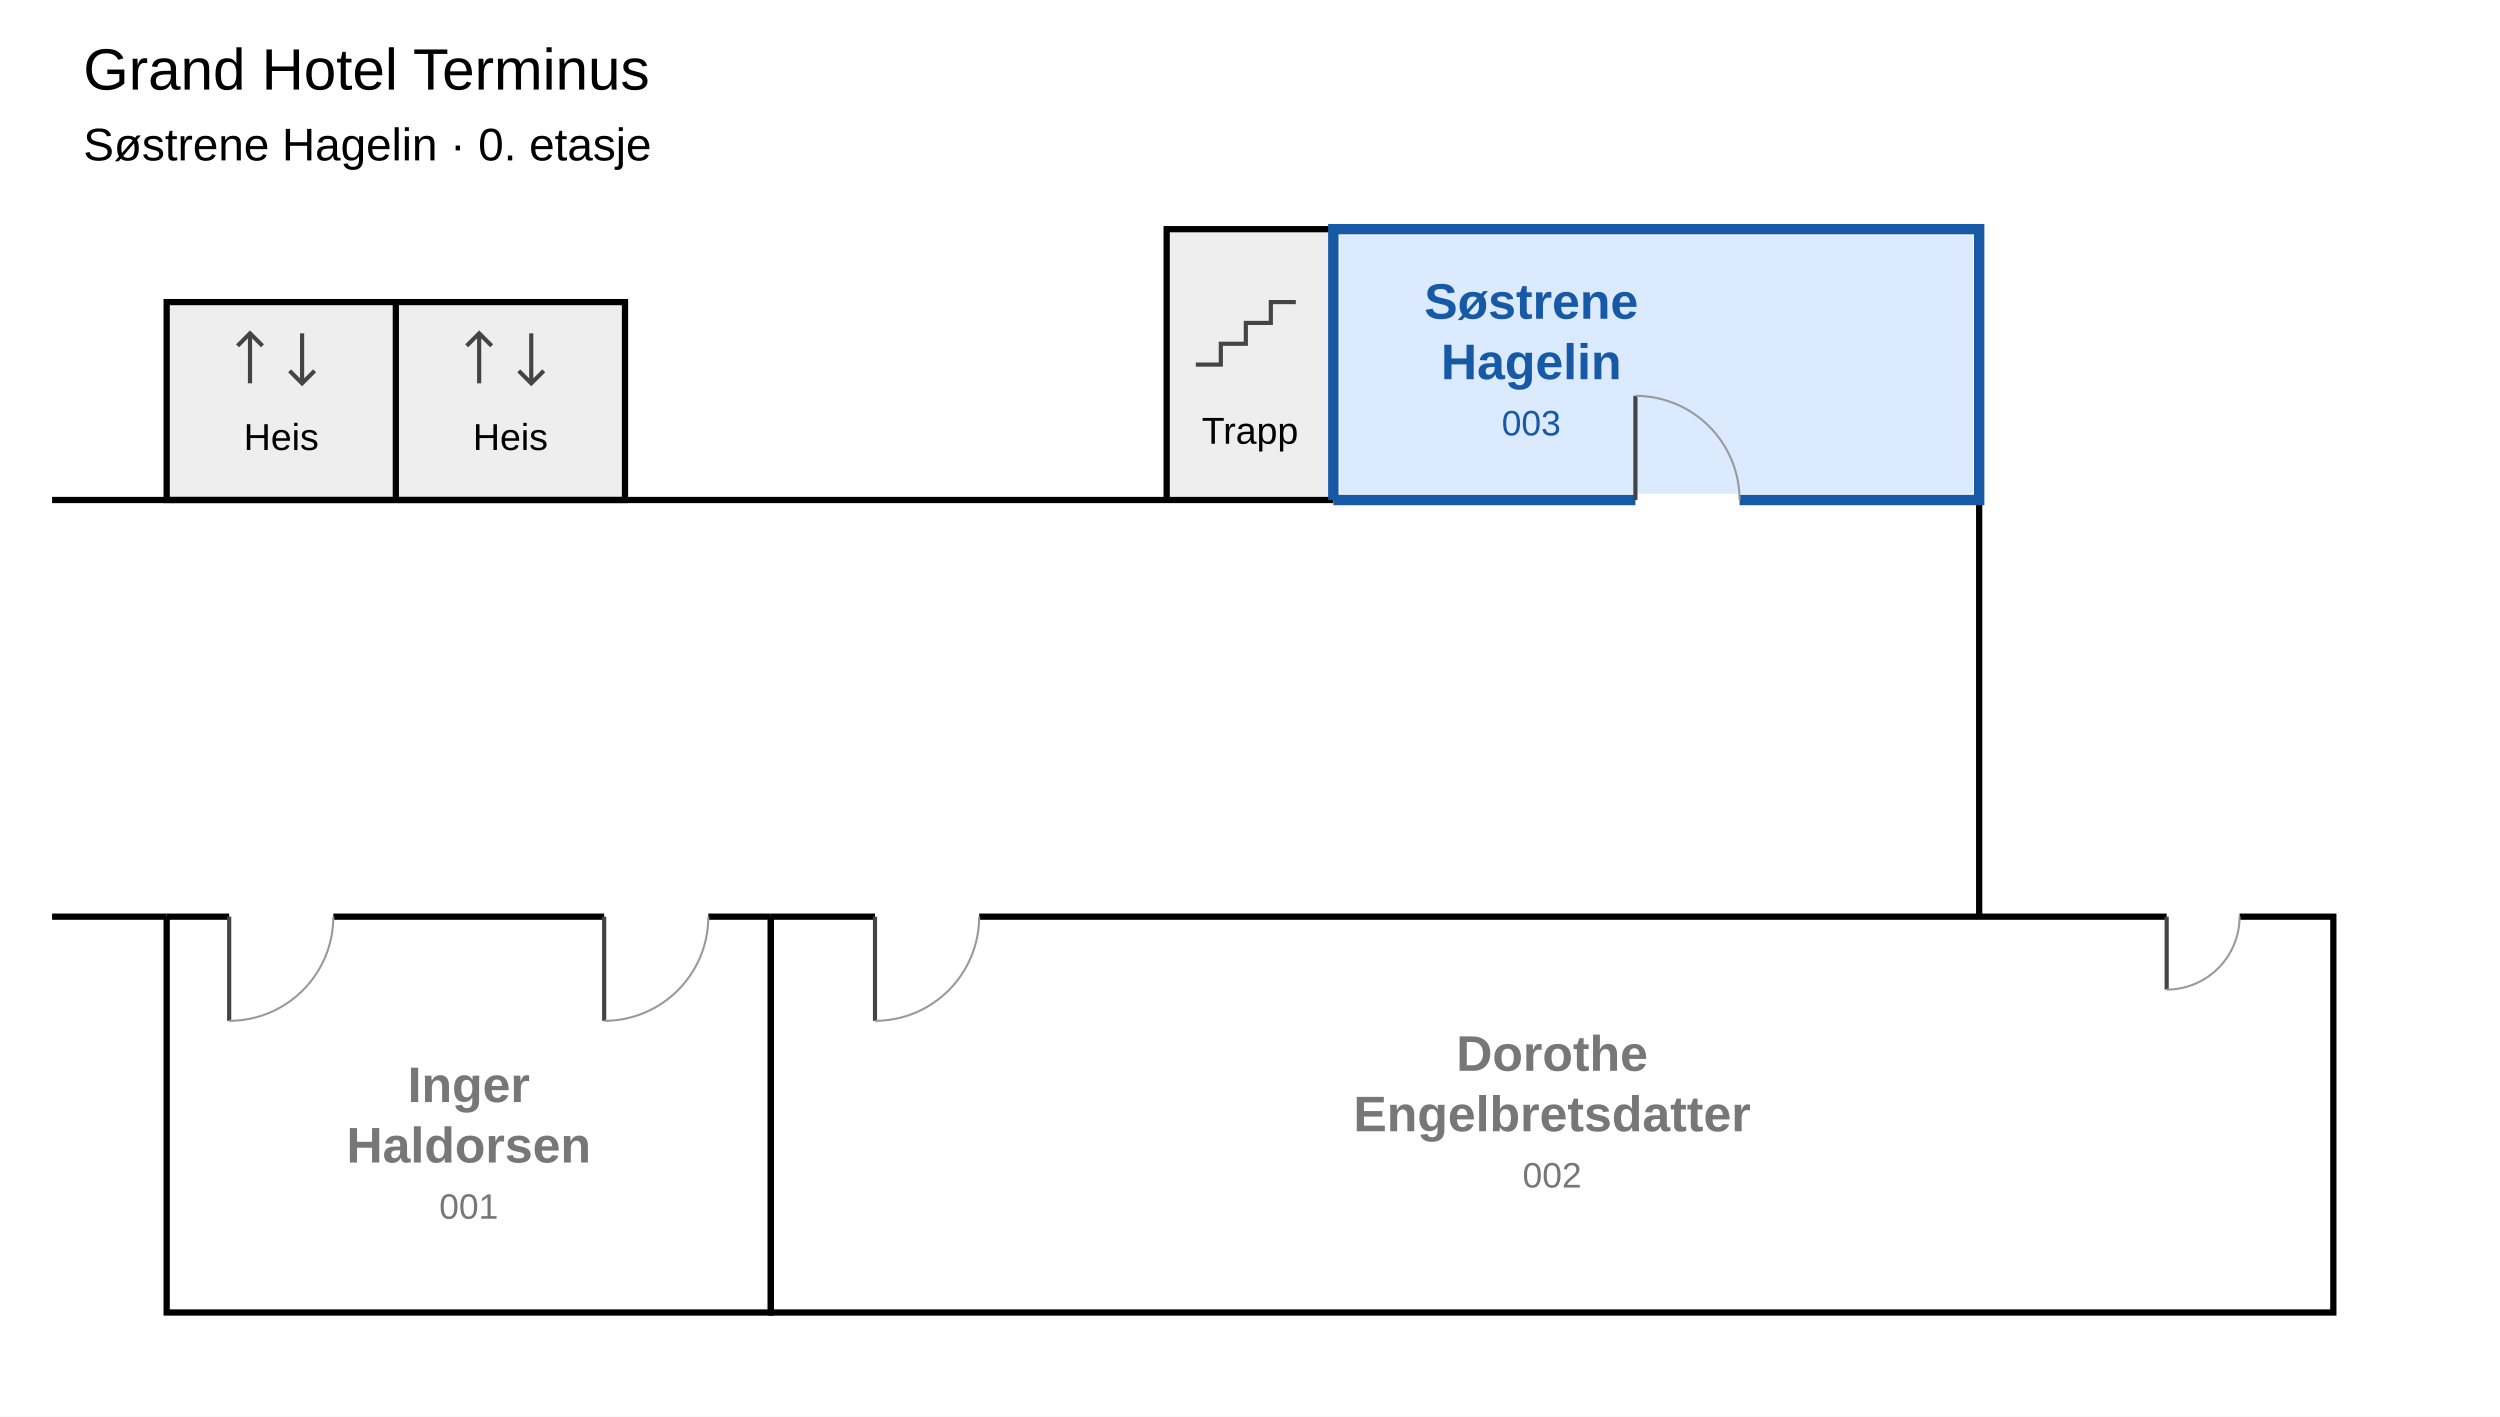
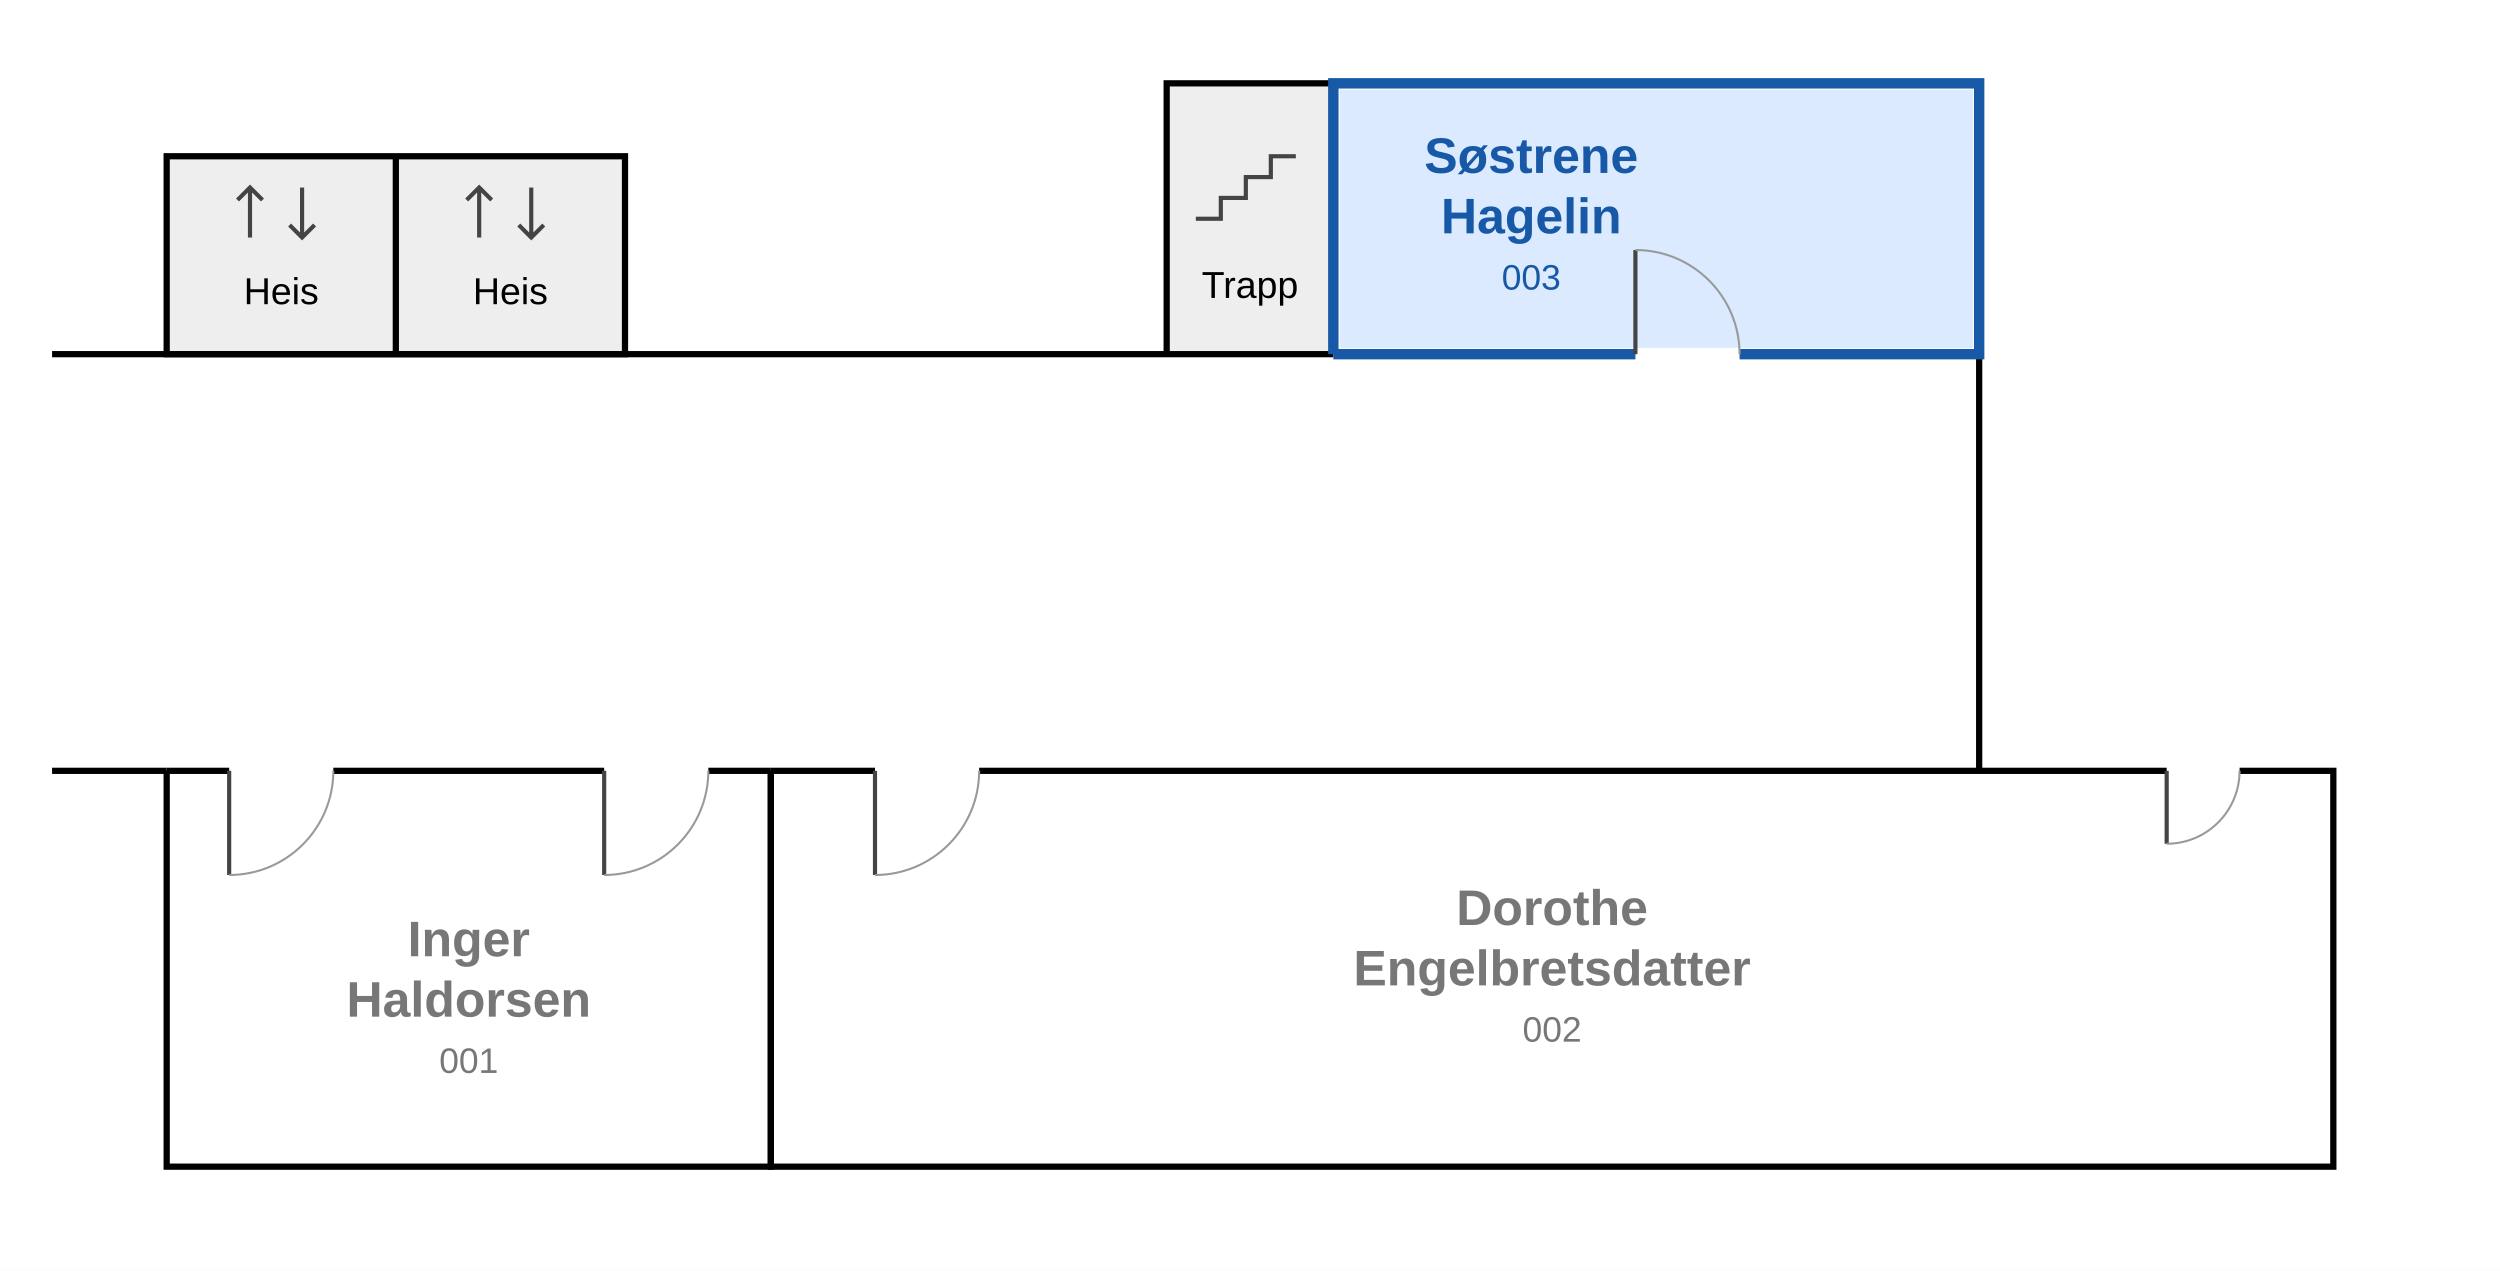
- <svg xmlns="http://www.w3.org/2000/svg" width="1200" height="680" viewBox="0 0 1200 680" role="img" aria-labelledby="t0-003-title t0-003-desc" lang="nb">
+ <svg xmlns="http://www.w3.org/2000/svg" width="1200" height="610" viewBox="0 70 1200 610" role="img" aria-labelledby="t0-003-title t0-003-desc" lang="nb">
  <rect width="1200" height="680" fill="white" />
  <g font-family="Arial, Helvetica, sans-serif">
-     <text x="40" y="43" font-size="28">Grand Hotel Terminus</text>
-     <text x="40" y="77" font-size="22">Søstrene Hagelin · 0. etasje</text>
    <rect x="643" y="113" width="304" height="124" fill="#dbeafe" />
    <g fill="#eee" stroke="black" stroke-width="3">
      <path d="M 80,240 V 145 H 300 V 240 Z M 190,145 V 240" />
      <path d="M 560,240 V 110 H 640 V 240" />
    </g>
    <g fill="none" stroke="black" stroke-width="3">
      <path d="M 25,240 H 640 M 950,240 V 440 M 25,440 H 80" />
    </g>
    <g fill="none" stroke="#444" stroke-width="2">
      <path d="M 120,184 V 160 M 114,166 L 120,160 L 126,166 M 145,160 V 184 M 139,178 L 145,184 L 151,178" />
      <path d="M 230,184 V 160 M 224,166 L 230,160 L 236,166 M 255,160 V 184 M 249,178 L 255,184 L 261,178" />
      <path d="M 574,175 H 586 V 165 H 598 V 155 H 610 V 145 H 622" />
    </g>
    <g text-anchor="middle" font-size="18">
      <text x="135" y="216">Heis</text>
      <text x="245" y="216">Heis</text>
      <text x="600" y="213">Trapp</text>
    </g>
    <g id="t0-003-room-001" data-room-number="001" data-room-name="Inger Haldorsen">
      <path d="M 80,440 V 630 H 370 V 440 M 80,440 H 110 M 160,440 H 290 M 340,440 H 370" fill="none" stroke="black" stroke-width="3" />
      <g text-anchor="middle" fill="#777">
        <text x="225" y="529" font-size="24" font-weight="bold">Inger</text>
        <text x="225" y="558" font-size="24" font-weight="bold">Haldorsen</text>
        <text x="225" y="585" font-size="17">001</text>
      </g>
    </g>
    <g id="t0-003-room-002" data-room-number="002" data-room-name="Dorothe Engelbretsdatter">
      <path d="M 370,440 V 630 H 1120 V 440 H 1075 M 1040,440 H 470 M 420,440 H 370" fill="none" stroke="black" stroke-width="3" />
      <g text-anchor="middle" fill="#777">
        <text x="745" y="514" font-size="24" font-weight="bold">Dorothe</text>
        <text x="745" y="543" font-size="24" font-weight="bold">Engelbretsdatter</text>
        <text x="745" y="570" font-size="17">002</text>
      </g>
    </g>
    <g id="t0-003-room-003" data-room-number="003" data-room-name="Søstrene Hagelin">
      <path d="M 640,240 V 110 H 950 V 240 H 835 M 785,240 H 640" fill="none" stroke="#1759a6" stroke-width="5" />
      <g text-anchor="middle" fill="#1759a6">
        <text x="735" y="153" font-size="24" font-weight="bold">Søstrene</text>
        <text x="735" y="182" font-size="24" font-weight="bold">Hagelin</text>
        <text x="735" y="209" font-size="17">003</text>
      </g>
    </g>
    <g fill="none">
      <path d="M 110,440 v 50" stroke="#444" stroke-width="2" />
      <path d="M 160,440 A 50,50 0 0 1 110,490" stroke="#999" stroke-width="1" />
    </g>
    <g fill="none">
      <path d="M 290,440 v 50" stroke="#444" stroke-width="2" />
      <path d="M 340,440 A 50,50 0 0 1 290,490" stroke="#999" stroke-width="1" />
    </g>
    <g fill="none">
      <path d="M 420,440 v 50" stroke="#444" stroke-width="2" />
      <path d="M 470,440 A 50,50 0 0 1 420,490" stroke="#999" stroke-width="1" />
    </g>
    <g fill="none">
      <path d="M 1040,440 v 35" stroke="#444" stroke-width="2" />
      <path d="M 1075,440 A 35,35 0 0 1 1040,475" stroke="#999" stroke-width="1" />
    </g>
    <g fill="none">
      <path d="M 785,240 v -50" stroke="#444" stroke-width="2" />
      <path d="M 835,240 A 50,50 0 0 0 785,190" stroke="#999" stroke-width="1" />
    </g>
  </g>
</svg>
